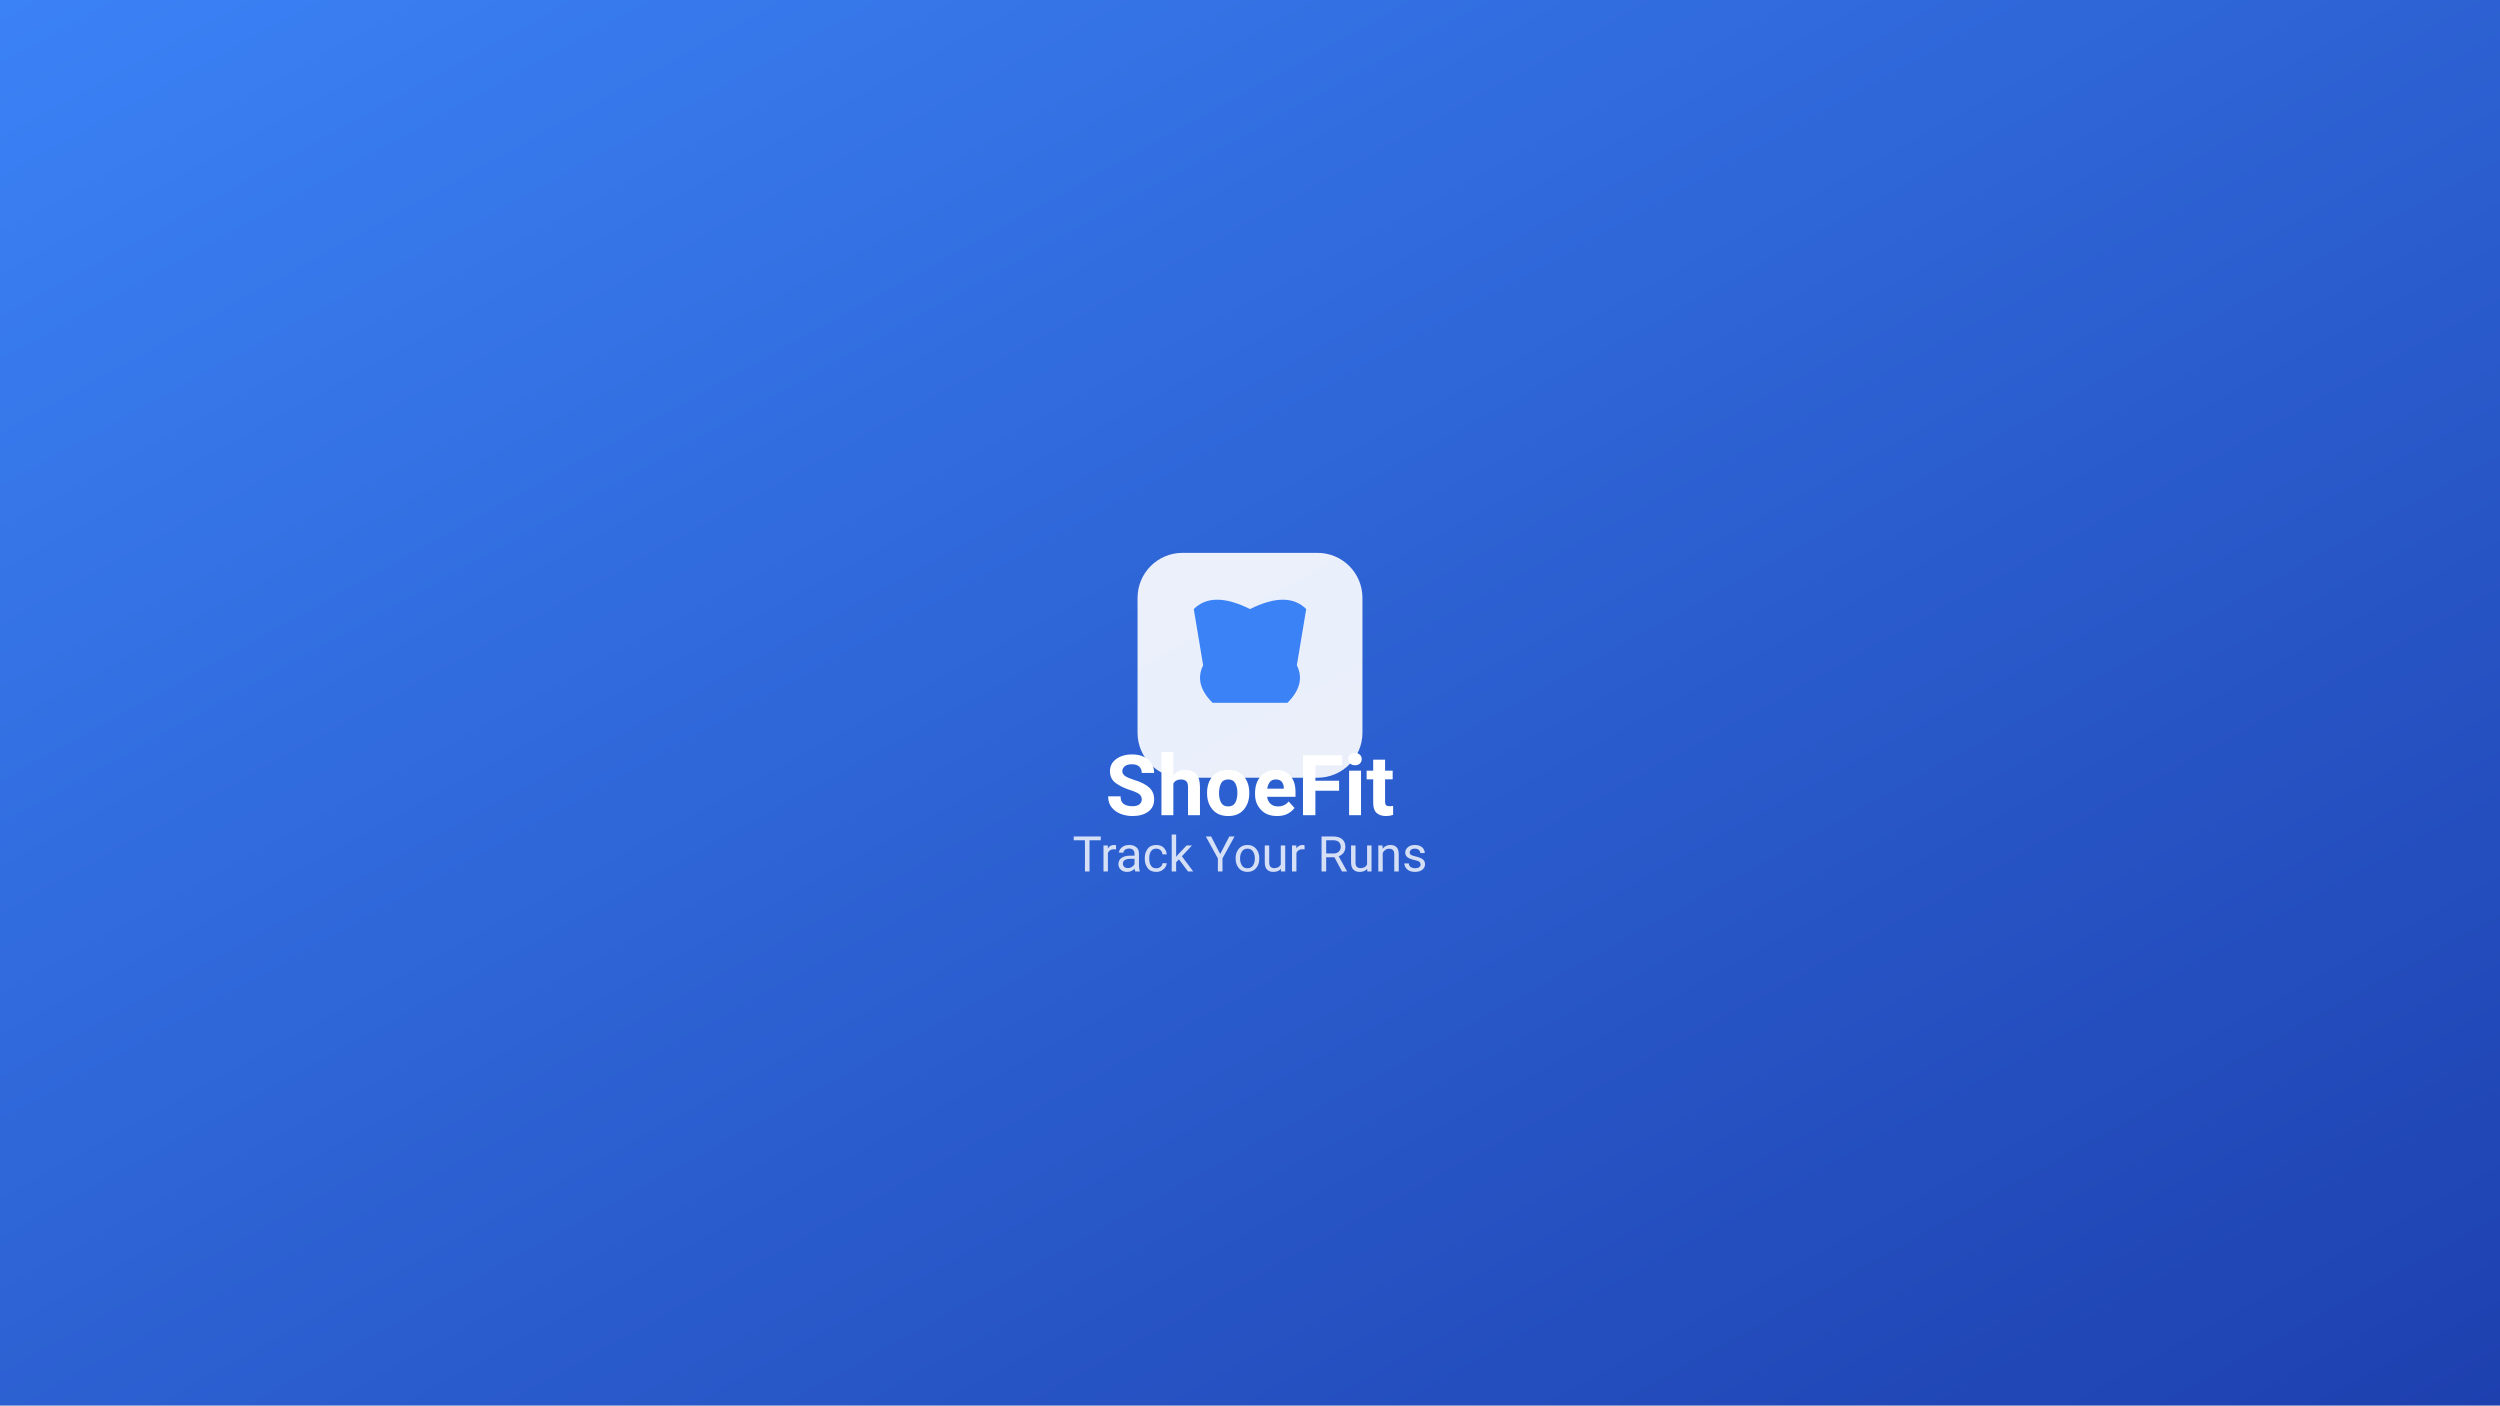
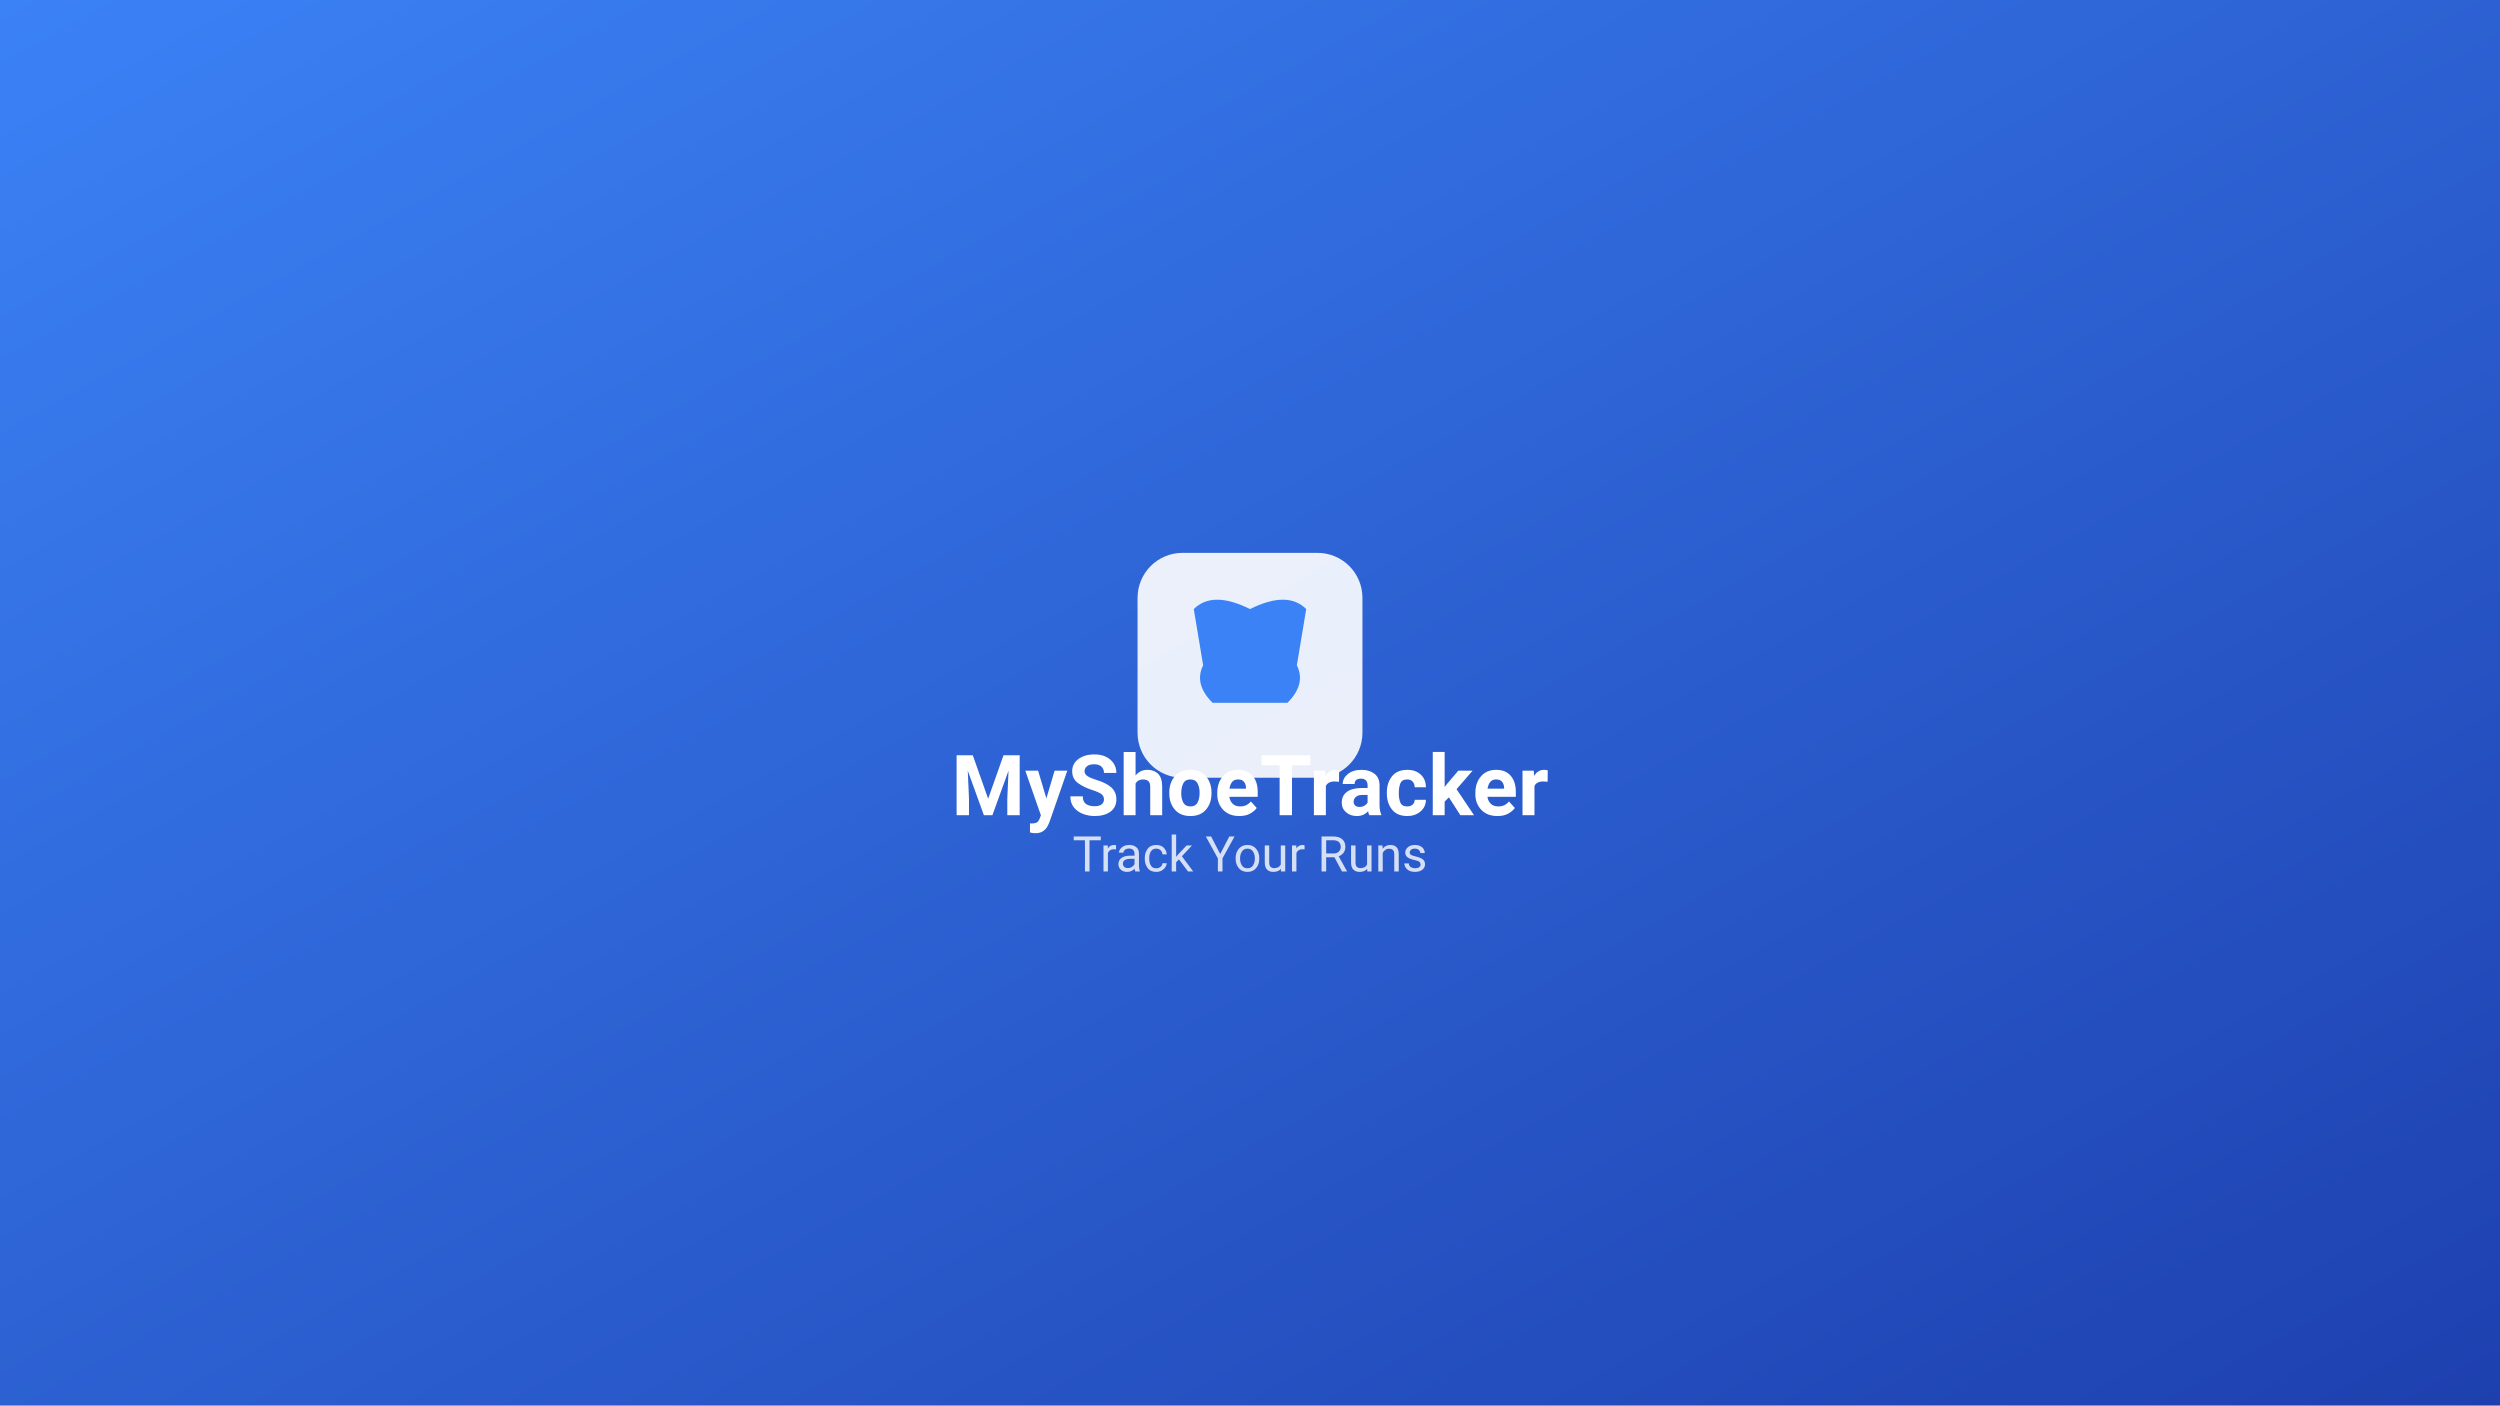
<svg xmlns="http://www.w3.org/2000/svg" width="1334" height="750" viewBox="0 0 1334 750">
  <defs>
    <linearGradient id="bg" x1="0%" y1="0%" x2="100%" y2="100%">
      <stop offset="0%" style="stop-color:#3b82f6;stop-opacity:1" />
      <stop offset="100%" style="stop-color:#1e40af;stop-opacity:1" />
    </linearGradient>
  </defs>
  <rect width="100%" height="100%" fill="url(#bg)" />
  <rect x="607" y="295" width="120" height="120" rx="24" fill="rgba(255,255,255,0.9)" />
  <path d="M637 325 Q647 315 667 325 Q687 315 697 325 L692 355 Q697 365 687 375 L647 375 Q637 365 642 355 Z" fill="#3b82f6" />
-   <text x="667" y="435" text-anchor="middle" fill="white" font-family="-apple-system, BlinkMacSystemFont, 'Segoe UI', Roboto, sans-serif" font-size="45" font-weight="600">ShoeFit</text>
+   <text x="667" y="435" text-anchor="middle" fill="white" font-family="-apple-system, BlinkMacSystemFont, 'Segoe UI', Roboto, sans-serif" font-size="45" font-weight="600">MyShoeTracker</text>
  <text x="667" y="465" text-anchor="middle" fill="rgba(255,255,255,0.8)" font-family="-apple-system, BlinkMacSystemFont, 'Segoe UI', Roboto, sans-serif" font-size="26.25" font-weight="400">Track Your Runs</text>
</svg>
